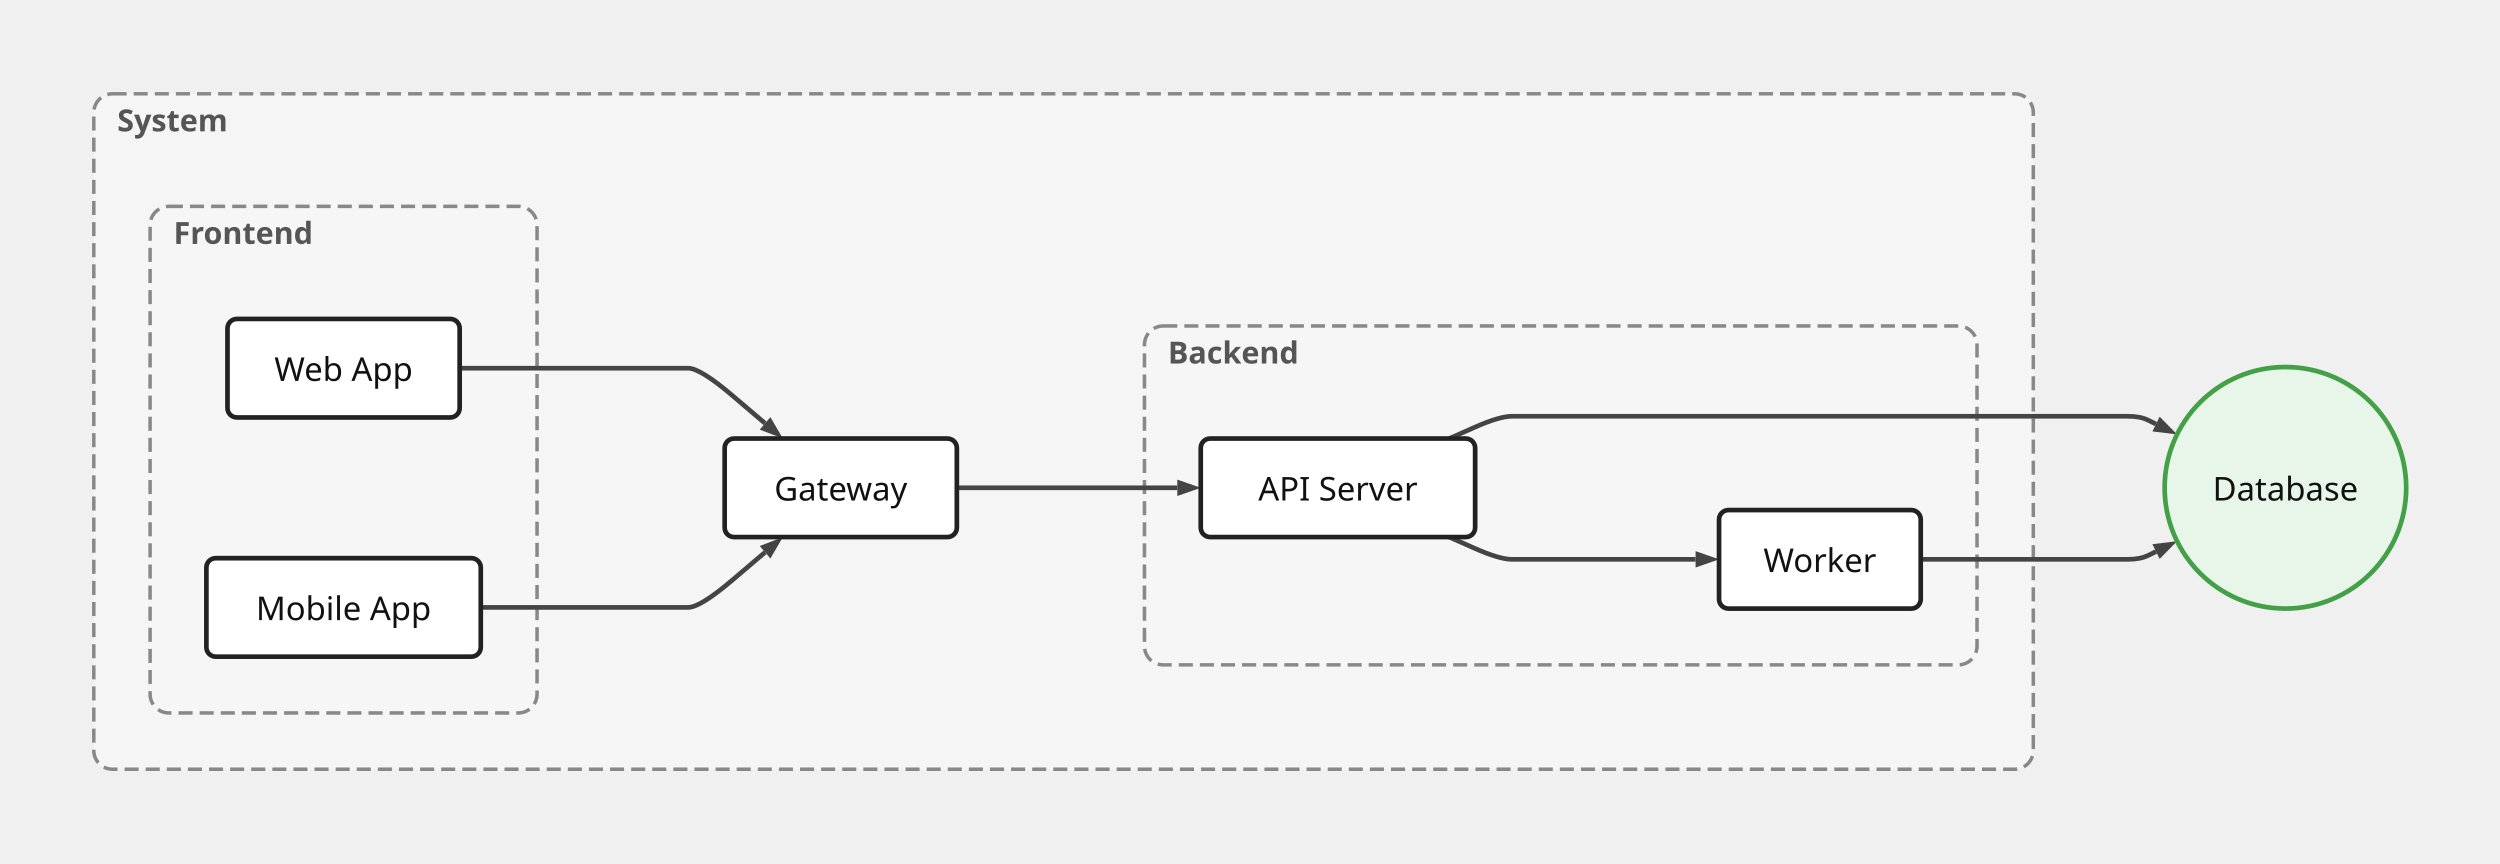
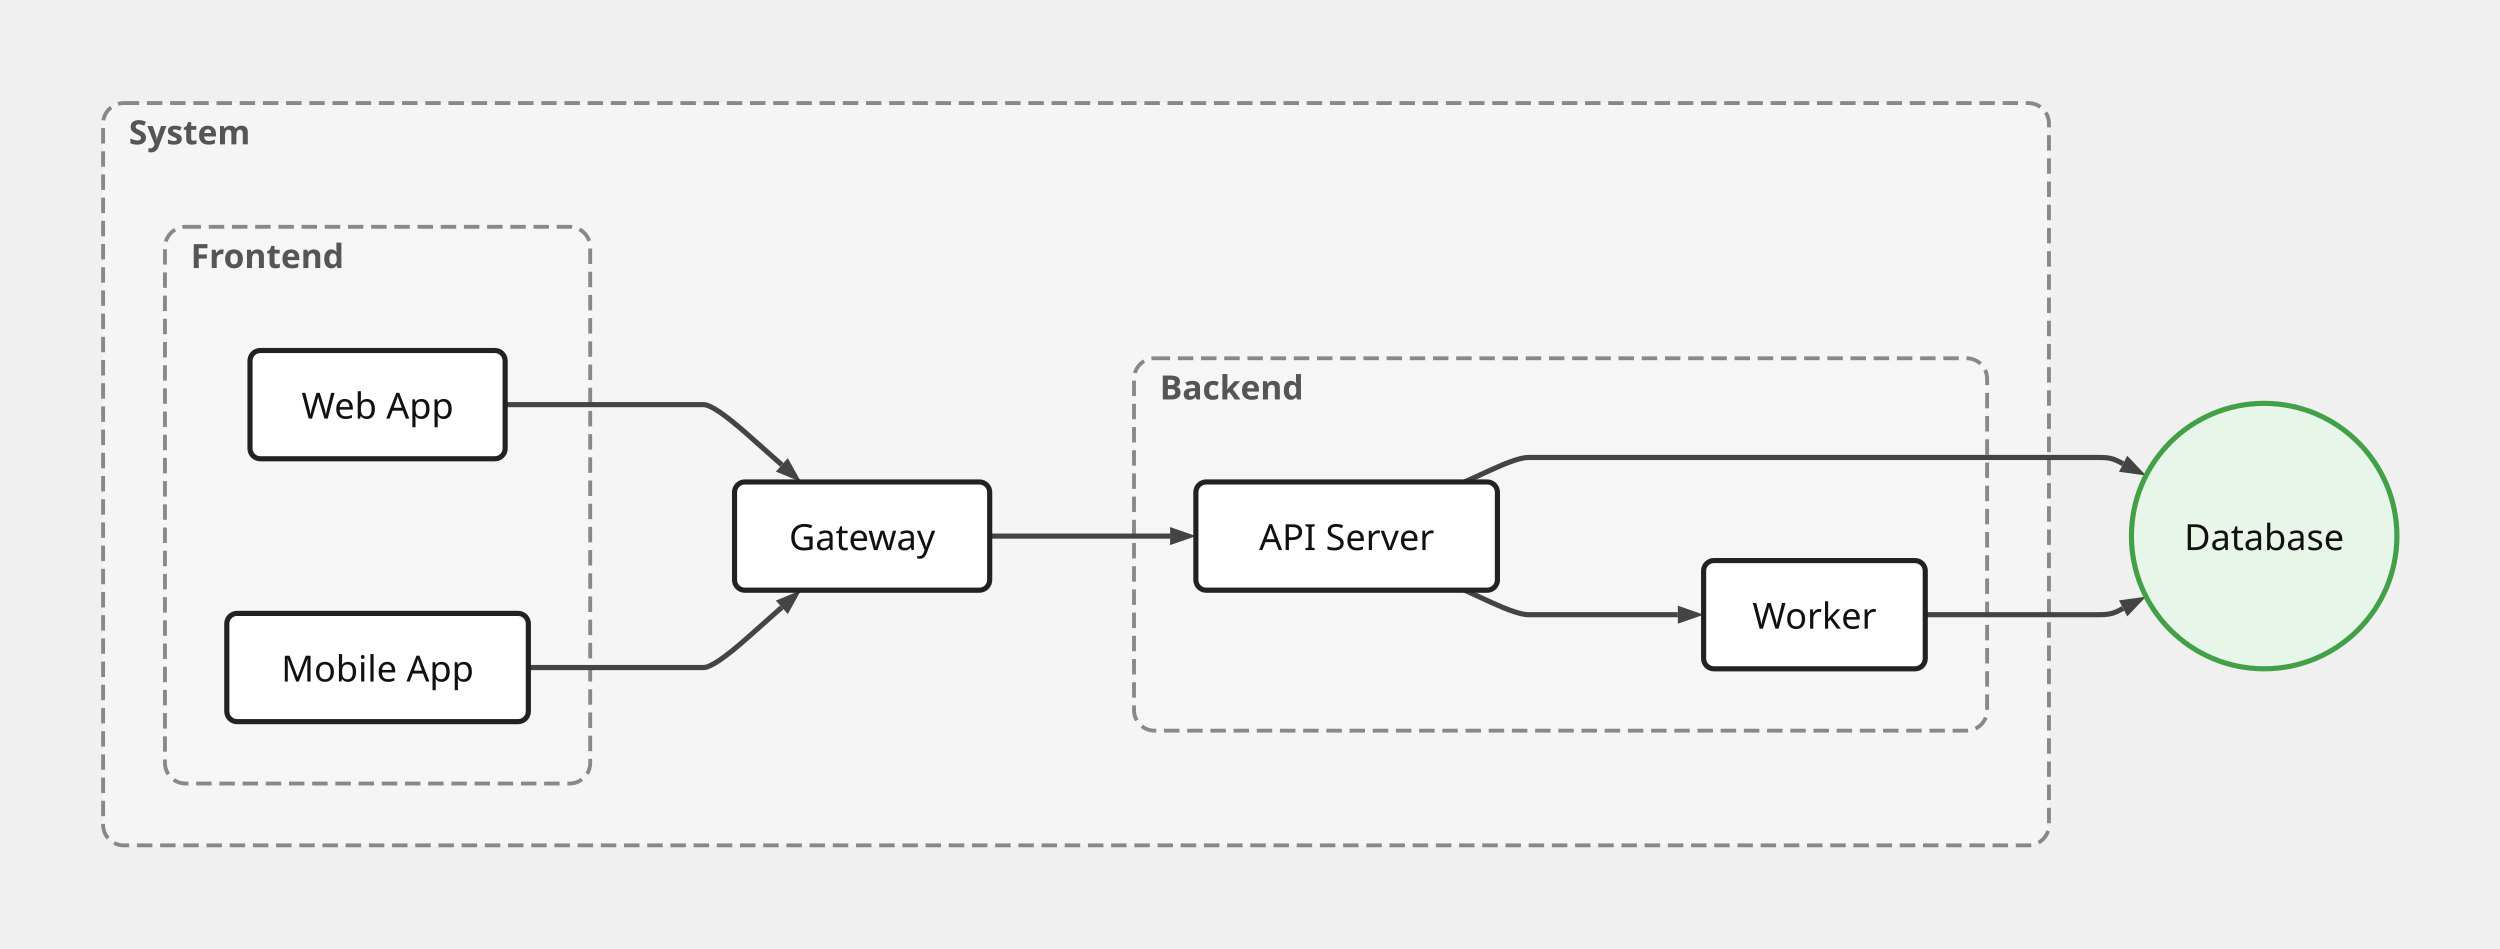
- <svg xmlns="http://www.w3.org/2000/svg" viewBox="-8 -76 1066 368" style="max-width:100%">
+ <svg xmlns="http://www.w3.org/2000/svg" viewBox="-8 -76 970 368" style="max-width:100%">
  <defs>
    <marker id="glypho-7mvbjv-arrowhead" markerWidth="10" markerHeight="7" refX="0" refY="3.5" orient="auto" markerUnits="userSpaceOnUse">
      <polygon points="0 0, 10 3.5, 0 7" fill="#444444" />
    </marker>
    <marker id="glypho-7mvbjv-arrowhead-thick" markerWidth="14" markerHeight="10" refX="0" refY="5" orient="auto" markerUnits="userSpaceOnUse">
      <polygon points="0 0, 14 5, 0 10" fill="#444444" />
    </marker>
    <marker id="glypho-7mvbjv-arrowhead-reverse" markerWidth="10" markerHeight="7" refX="10" refY="3.5" orient="auto" markerUnits="userSpaceOnUse">
      <polygon points="10 0, 0 3.5, 10 7" fill="#444444" />
    </marker>
  </defs>
  <g>
-     <rect x="32" y="-36" width="827" height="288" fill="#f5f5f5" fill-opacity="1" stroke="#888888" stroke-width="1.5" stroke-dasharray="6 3" rx="8" ry="8" />
+     <rect x="32" y="-36" width="755" height="288" fill="#f5f5f5" fill-opacity="1" stroke="#888888" stroke-width="1.5" stroke-dasharray="6 3" rx="8" ry="8" />
    <text x="42" y="-20" fill="#555555" font-size="13" font-family="system-ui, sans-serif" font-weight="bold">System</text>
  </g>
  <g>
    <rect x="56" y="12" width="165" height="216" fill="#f5f5f5" fill-opacity="0.85" stroke="#888888" stroke-width="1.5" stroke-dasharray="6 3" rx="8" ry="8" />
    <text x="66" y="28" fill="#555555" font-size="13" font-family="system-ui, sans-serif" font-weight="bold">Frontend</text>
  </g>
  <g>
-     <rect x="480" y="63" width="355" height="144.5" fill="#f5f5f5" fill-opacity="0.85" stroke="#888888" stroke-width="1.5" stroke-dasharray="6 3" rx="8" ry="8" />
-     <text x="490" y="79" fill="#555555" font-size="13" font-family="system-ui, sans-serif" font-weight="bold">Backend</text>
+     <rect x="432" y="63" width="331" height="144.5" fill="#f5f5f5" fill-opacity="0.85" stroke="#888888" stroke-width="1.5" stroke-dasharray="6 3" rx="8" ry="8" />
+     <text x="442" y="79" fill="#555555" font-size="13" font-family="system-ui, sans-serif" font-weight="bold">Backend</text>
  </g>
-   <path d="M 188 81 L 197.7 81 Q 207.4 81 212.6 81 Q 217.8 81 223 81 Q 228.2 81 233.4 81 Q 238.6 81 243.8 81 Q 249 81 254.2 81 Q 259.4 81 264.6 81 Q 269.8 81 275 81 Q 280.2 81 285.4 81 Q 290.6 81 304.411 92.759 L 318.221 104.517" fill="none" stroke="#444444" stroke-width="2" marker-end="url(#glypho-7mvbjv-arrowhead)" />
-   <path d="M 197 183 L 202.2 183 Q 207.4 183 212.6 183 Q 217.8 183 223 183 Q 228.2 183 233.4 183 Q 238.6 183 243.8 183 Q 249 183 254.2 183 Q 259.4 183 264.6 183 Q 269.8 183 275 183 Q 280.2 183 285.4 183 Q 290.6 183 304.411 171.241 L 318.221 159.483" fill="none" stroke="#444444" stroke-width="2" marker-end="url(#glypho-7mvbjv-arrowhead)" />
-   <path d="M 400 132 L 405.2 132 Q 410.4 132 415.6 132 Q 420.8 132 426 132 Q 431.2 132 436.4 132 Q 441.6 132 446.8 132 Q 452 132 457.2 132 Q 462.4 132 467.6 132 Q 472.8 132 478 132 Q 483.2 132 488.4 132 Q 493.6 132 493.8 132 L 494 132" fill="none" stroke="#444444" stroke-width="2" marker-end="url(#glypho-7mvbjv-arrowhead)" />
-   <path d="M 609.939 153 L 620.67 157.75 Q 631.4 162.5 636.6 162.5 Q 641.8 162.5 647 162.5 Q 652.2 162.5 657.4 162.5 Q 662.6 162.5 667.8 162.5 Q 673 162.5 678.2 162.5 Q 683.4 162.5 688.6 162.5 Q 693.8 162.5 699 162.5 Q 704.2 162.5 709.4 162.5 Q 714.6 162.5 714.8 162.5 L 715 162.5" fill="none" stroke="#444444" stroke-width="2" marker-end="url(#glypho-7mvbjv-arrowhead)" />
-   <path d="M 609.939 111 L 620.67 106.25 Q 631.4 101.5 636.6 101.5 Q 641.8 101.5 647 101.5 Q 652.2 101.5 657.4 101.5 Q 662.6 101.5 667.8 101.5 Q 673 101.5 678.2 101.5 Q 683.4 101.5 688.6 101.5 Q 693.8 101.5 699 101.5 Q 704.2 101.5 709.4 101.5 Q 714.6 101.5 741.3 101.5 Q 768 101.5 794.7 101.5 Q 821.4 101.5 826.6 101.5 Q 831.8 101.5 837 101.5 Q 842.2 101.5 847.4 101.5 Q 852.6 101.5 857.8 101.5 Q 863 101.5 868.2 101.5 Q 873.4 101.5 878.6 101.5 Q 883.8 101.5 889 101.5 Q 894.2 101.5 899.4 101.5 Q 904.6 101.5 907.967 103.159 L 911.333 104.818" fill="none" stroke="#444444" stroke-width="2" marker-end="url(#glypho-7mvbjv-arrowhead)" />
-   <path d="M 811 162.5 L 816.2 162.5 Q 821.4 162.5 826.6 162.5 Q 831.8 162.5 837 162.5 Q 842.2 162.5 847.4 162.5 Q 852.6 162.5 857.8 162.5 Q 863 162.5 868.2 162.5 Q 873.4 162.5 878.6 162.5 Q 883.8 162.5 889 162.5 Q 894.2 162.5 899.4 162.5 Q 904.6 162.5 907.967 160.841 L 911.333 159.182" fill="none" stroke="#444444" stroke-width="2" marker-end="url(#glypho-7mvbjv-arrowhead)" />
+   <path d="M 188 81 L 196.5 81 Q 205 81 209 81 Q 213 81 217 81 Q 221 81 225 81 Q 229 81 233 81 Q 237 81 241 81 Q 245 81 249 81 Q 253 81 257 81 Q 261 81 265 81 Q 269 81 282.171 92.682 L 295.342 104.364" fill="none" stroke="#444444" stroke-width="2" marker-end="url(#glypho-7mvbjv-arrowhead)" />
+   <path d="M 197 183 L 201 183 Q 205 183 209 183 Q 213 183 217 183 Q 221 183 225 183 Q 229 183 233 183 Q 237 183 241 183 Q 245 183 249 183 Q 253 183 257 183 Q 261 183 265 183 Q 269 183 282.171 171.318 L 295.342 159.636" fill="none" stroke="#444444" stroke-width="2" marker-end="url(#glypho-7mvbjv-arrowhead)" />
+   <path d="M 376 132 L 380 132 Q 384 132 388 132 Q 392 132 396 132 Q 400 132 404 132 Q 408 132 412 132 Q 416 132 420 132 Q 424 132 428 132 Q 432 132 436 132 Q 440 132 443 132 L 446 132" fill="none" stroke="#444444" stroke-width="2" marker-end="url(#glypho-7mvbjv-arrowhead)" />
+   <path d="M 560.287 153 L 570.643 157.75 Q 581 162.5 585 162.5 Q 589 162.5 593 162.5 Q 597 162.5 601 162.5 Q 605 162.5 609 162.5 Q 613 162.5 617 162.5 Q 621 162.5 625 162.5 Q 629 162.5 633 162.5 Q 637 162.5 640 162.5 L 643 162.5" fill="none" stroke="#444444" stroke-width="2" marker-end="url(#glypho-7mvbjv-arrowhead)" />
+   <path d="M 560.287 111 L 570.643 106.25 Q 581 101.5 585 101.5 Q 589 101.5 593 101.5 Q 597 101.5 601 101.5 Q 605 101.5 609 101.5 Q 613 101.5 617 101.5 Q 621 101.5 625 101.5 Q 629 101.5 633 101.5 Q 637 101.5 641 101.5 Q 645 101.5 670.5 101.5 Q 696 101.5 721.5 101.5 Q 747 101.5 751 101.5 Q 755 101.5 759 101.5 Q 763 101.5 767 101.5 Q 771 101.5 775 101.5 Q 779 101.5 783 101.5 Q 787 101.5 791 101.5 Q 795 101.5 799 101.5 Q 803 101.5 807 101.5 Q 811 101.5 813.386 102.723 L 815.771 103.946" fill="none" stroke="#444444" stroke-width="2" marker-end="url(#glypho-7mvbjv-arrowhead)" />
+   <path d="M 739 162.5 L 743 162.5 Q 747 162.5 751 162.5 Q 755 162.5 759 162.5 Q 763 162.5 767 162.5 Q 771 162.5 775 162.5 Q 779 162.5 783 162.5 Q 787 162.5 791 162.5 Q 795 162.5 799 162.5 Q 803 162.5 807 162.5 Q 811 162.5 813.386 161.277 L 815.771 160.054" fill="none" stroke="#444444" stroke-width="2" marker-end="url(#glypho-7mvbjv-arrowhead)" />
  <g transform="translate(89, 60)" data-node-id="webapp">
    <rect x="0" y="0" width="99" height="42" rx="4" ry="4" fill="#ffffff" stroke="#222222" stroke-width="2" />
    <text x="49.5" y="21" text-anchor="middle" dominant-baseline="central" fill="#111111" font-size="14" font-family="system-ui, sans-serif">Web App</text>
  </g>
  <g transform="translate(80, 162)" data-node-id="mobile">
    <rect x="0" y="0" width="117" height="42" rx="4" ry="4" fill="#ffffff" stroke="#222222" stroke-width="2" />
    <text x="58.5" y="21" text-anchor="middle" dominant-baseline="central" fill="#111111" font-size="14" font-family="system-ui, sans-serif">Mobile App</text>
  </g>
-   <g transform="translate(504, 111)" data-node-id="api">
+   <g transform="translate(456, 111)" data-node-id="api">
    <rect x="0" y="0" width="117" height="42" rx="4" ry="4" fill="#ffffff" stroke="#222222" stroke-width="2" />
    <text x="58.5" y="21" text-anchor="middle" dominant-baseline="central" fill="#111111" font-size="14" font-family="system-ui, sans-serif">API Server</text>
  </g>
-   <g transform="translate(725, 141.5)" data-node-id="worker">
+   <g transform="translate(653, 141.5)" data-node-id="worker">
    <rect x="0" y="0" width="86" height="42" rx="4" ry="4" fill="#ffffff" stroke="#222222" stroke-width="2" />
    <text x="43" y="21" text-anchor="middle" dominant-baseline="central" fill="#111111" font-size="14" font-family="system-ui, sans-serif">Worker</text>
  </g>
-   <g transform="translate(301, 111)" data-node-id="gateway">
+   <g transform="translate(277, 111)" data-node-id="gateway">
    <rect x="0" y="0" width="99" height="42" rx="4" ry="4" fill="#ffffff" stroke="#222222" stroke-width="2" />
    <text x="49.5" y="21" text-anchor="middle" dominant-baseline="central" fill="#111111" font-size="14" font-family="system-ui, sans-serif">Gateway</text>
  </g>
-   <g transform="translate(915, 80.5)" data-node-id="db">
+   <g transform="translate(819, 80.5)" data-node-id="db">
    <circle cx="51.5" cy="51.5" r="51.5" fill="#e8f5e9" stroke="#43a047" stroke-width="2" />
    <text x="51.5" y="51.5" text-anchor="middle" dominant-baseline="central" fill="#111111" font-size="14" font-family="system-ui, sans-serif">Database</text>
  </g>
</svg>
